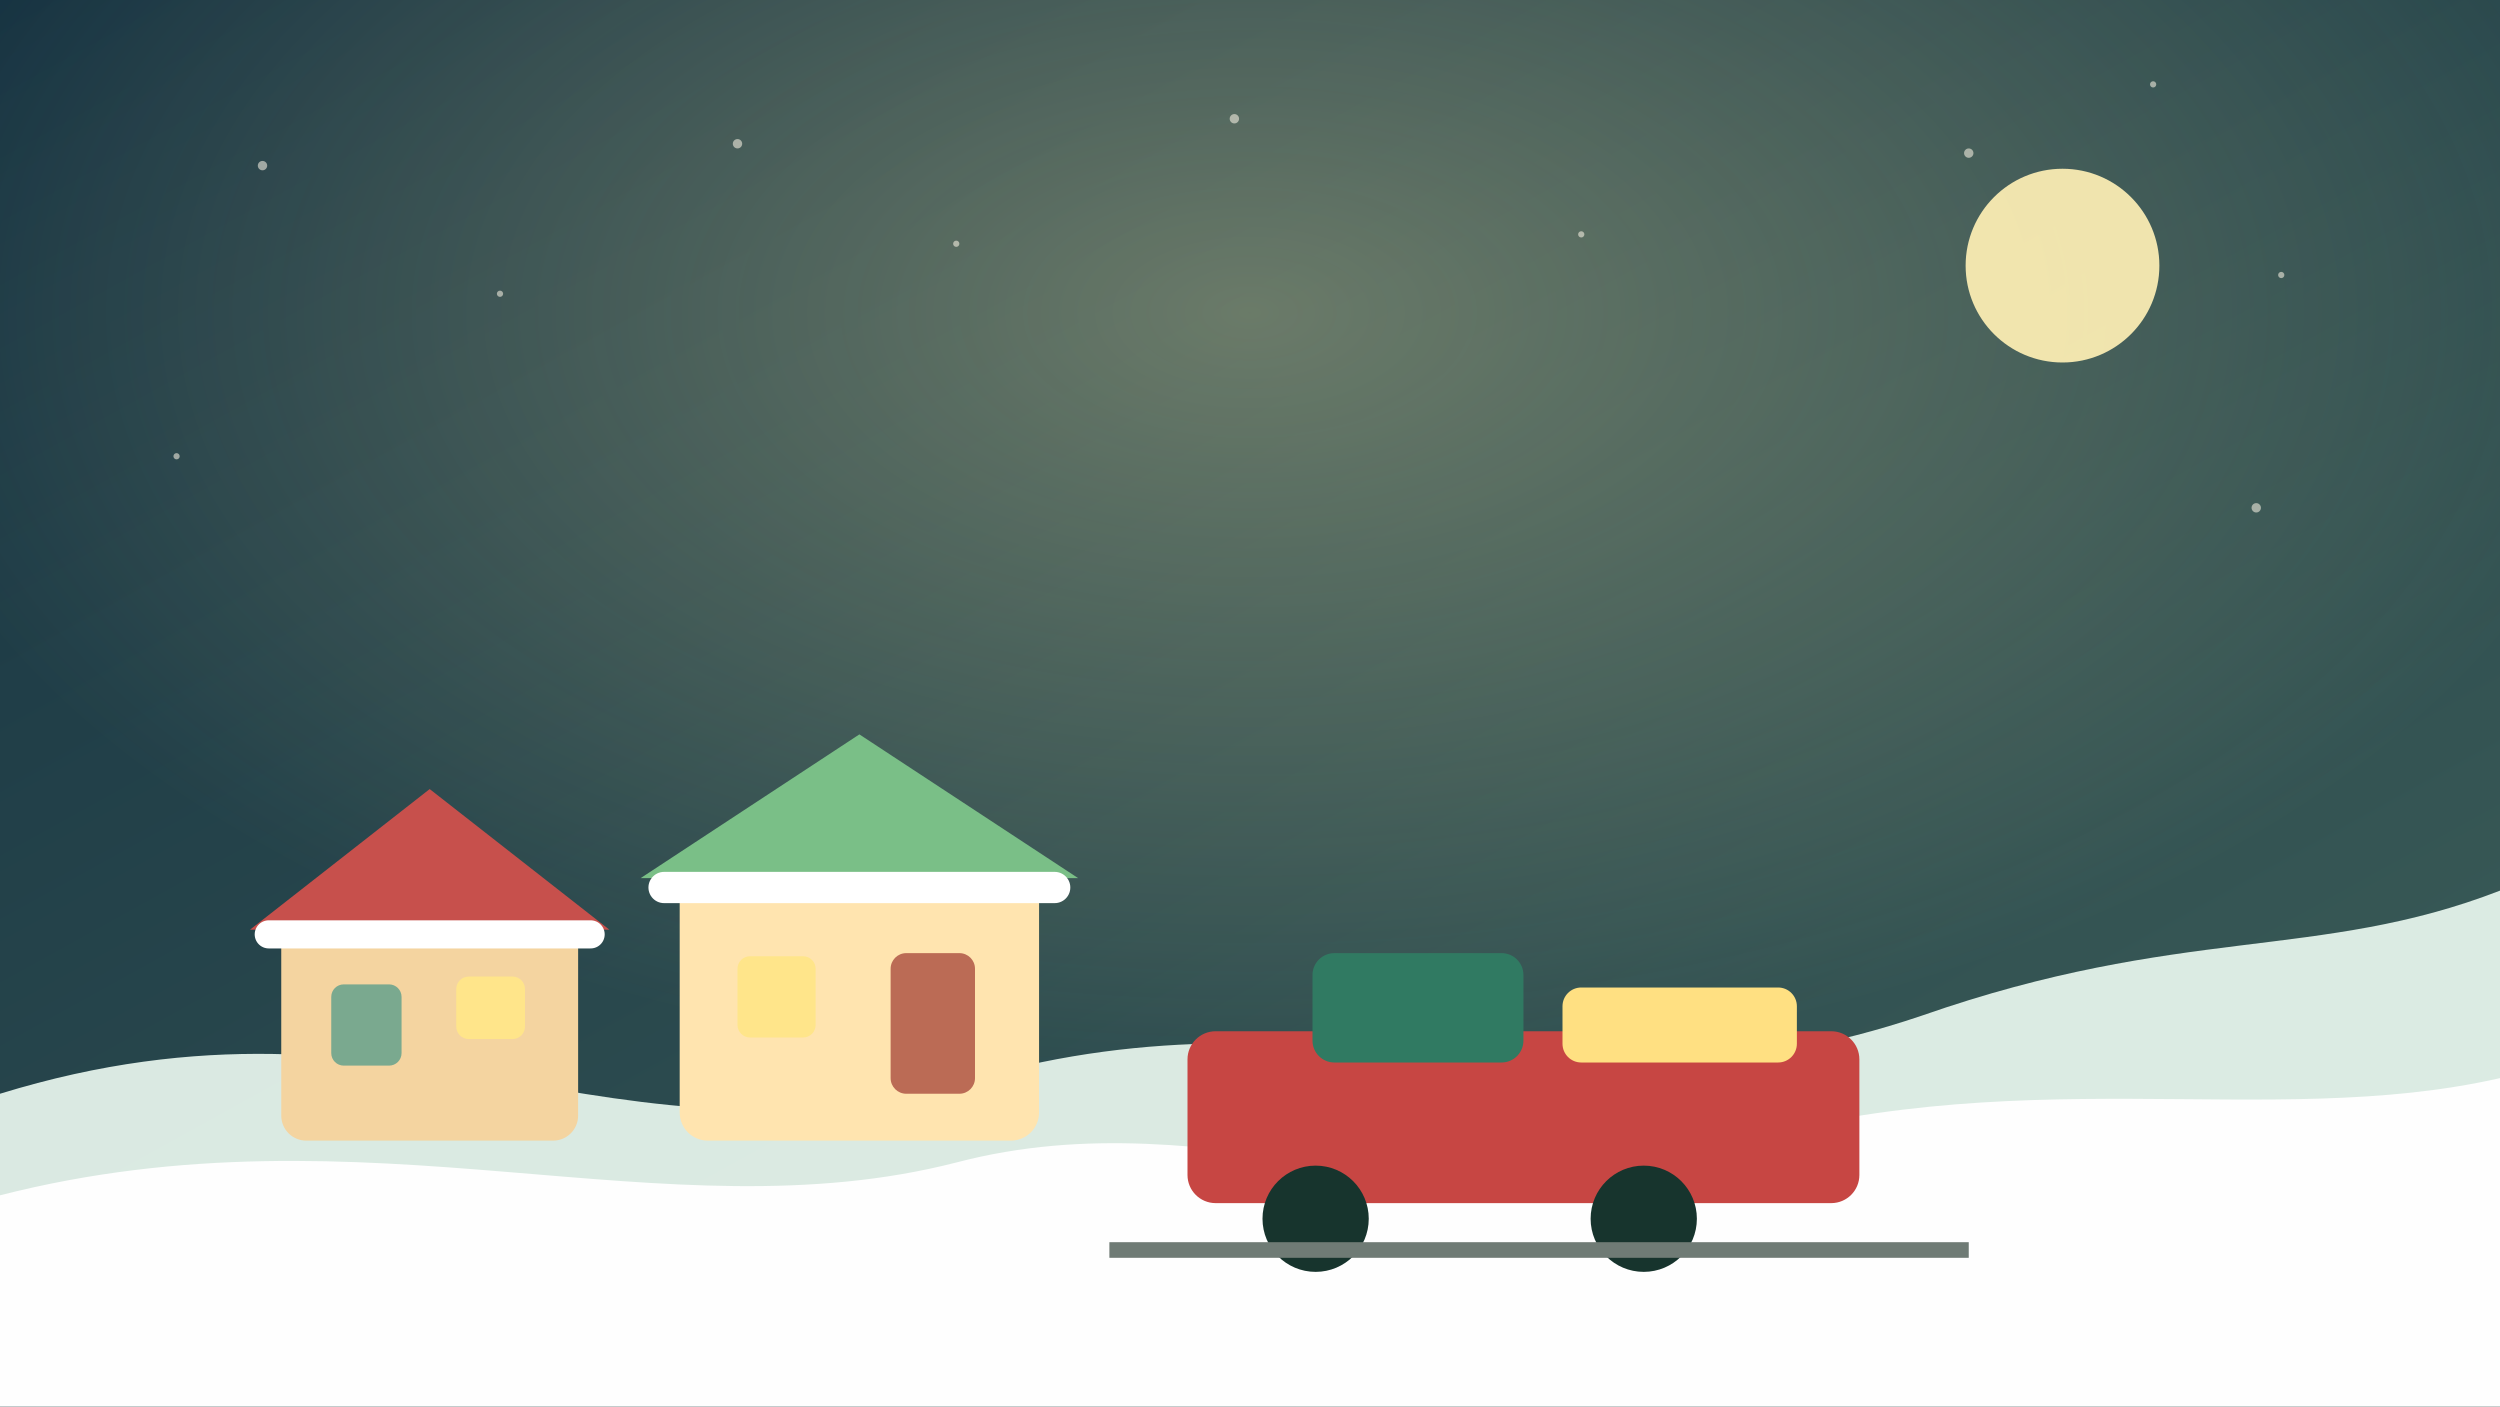
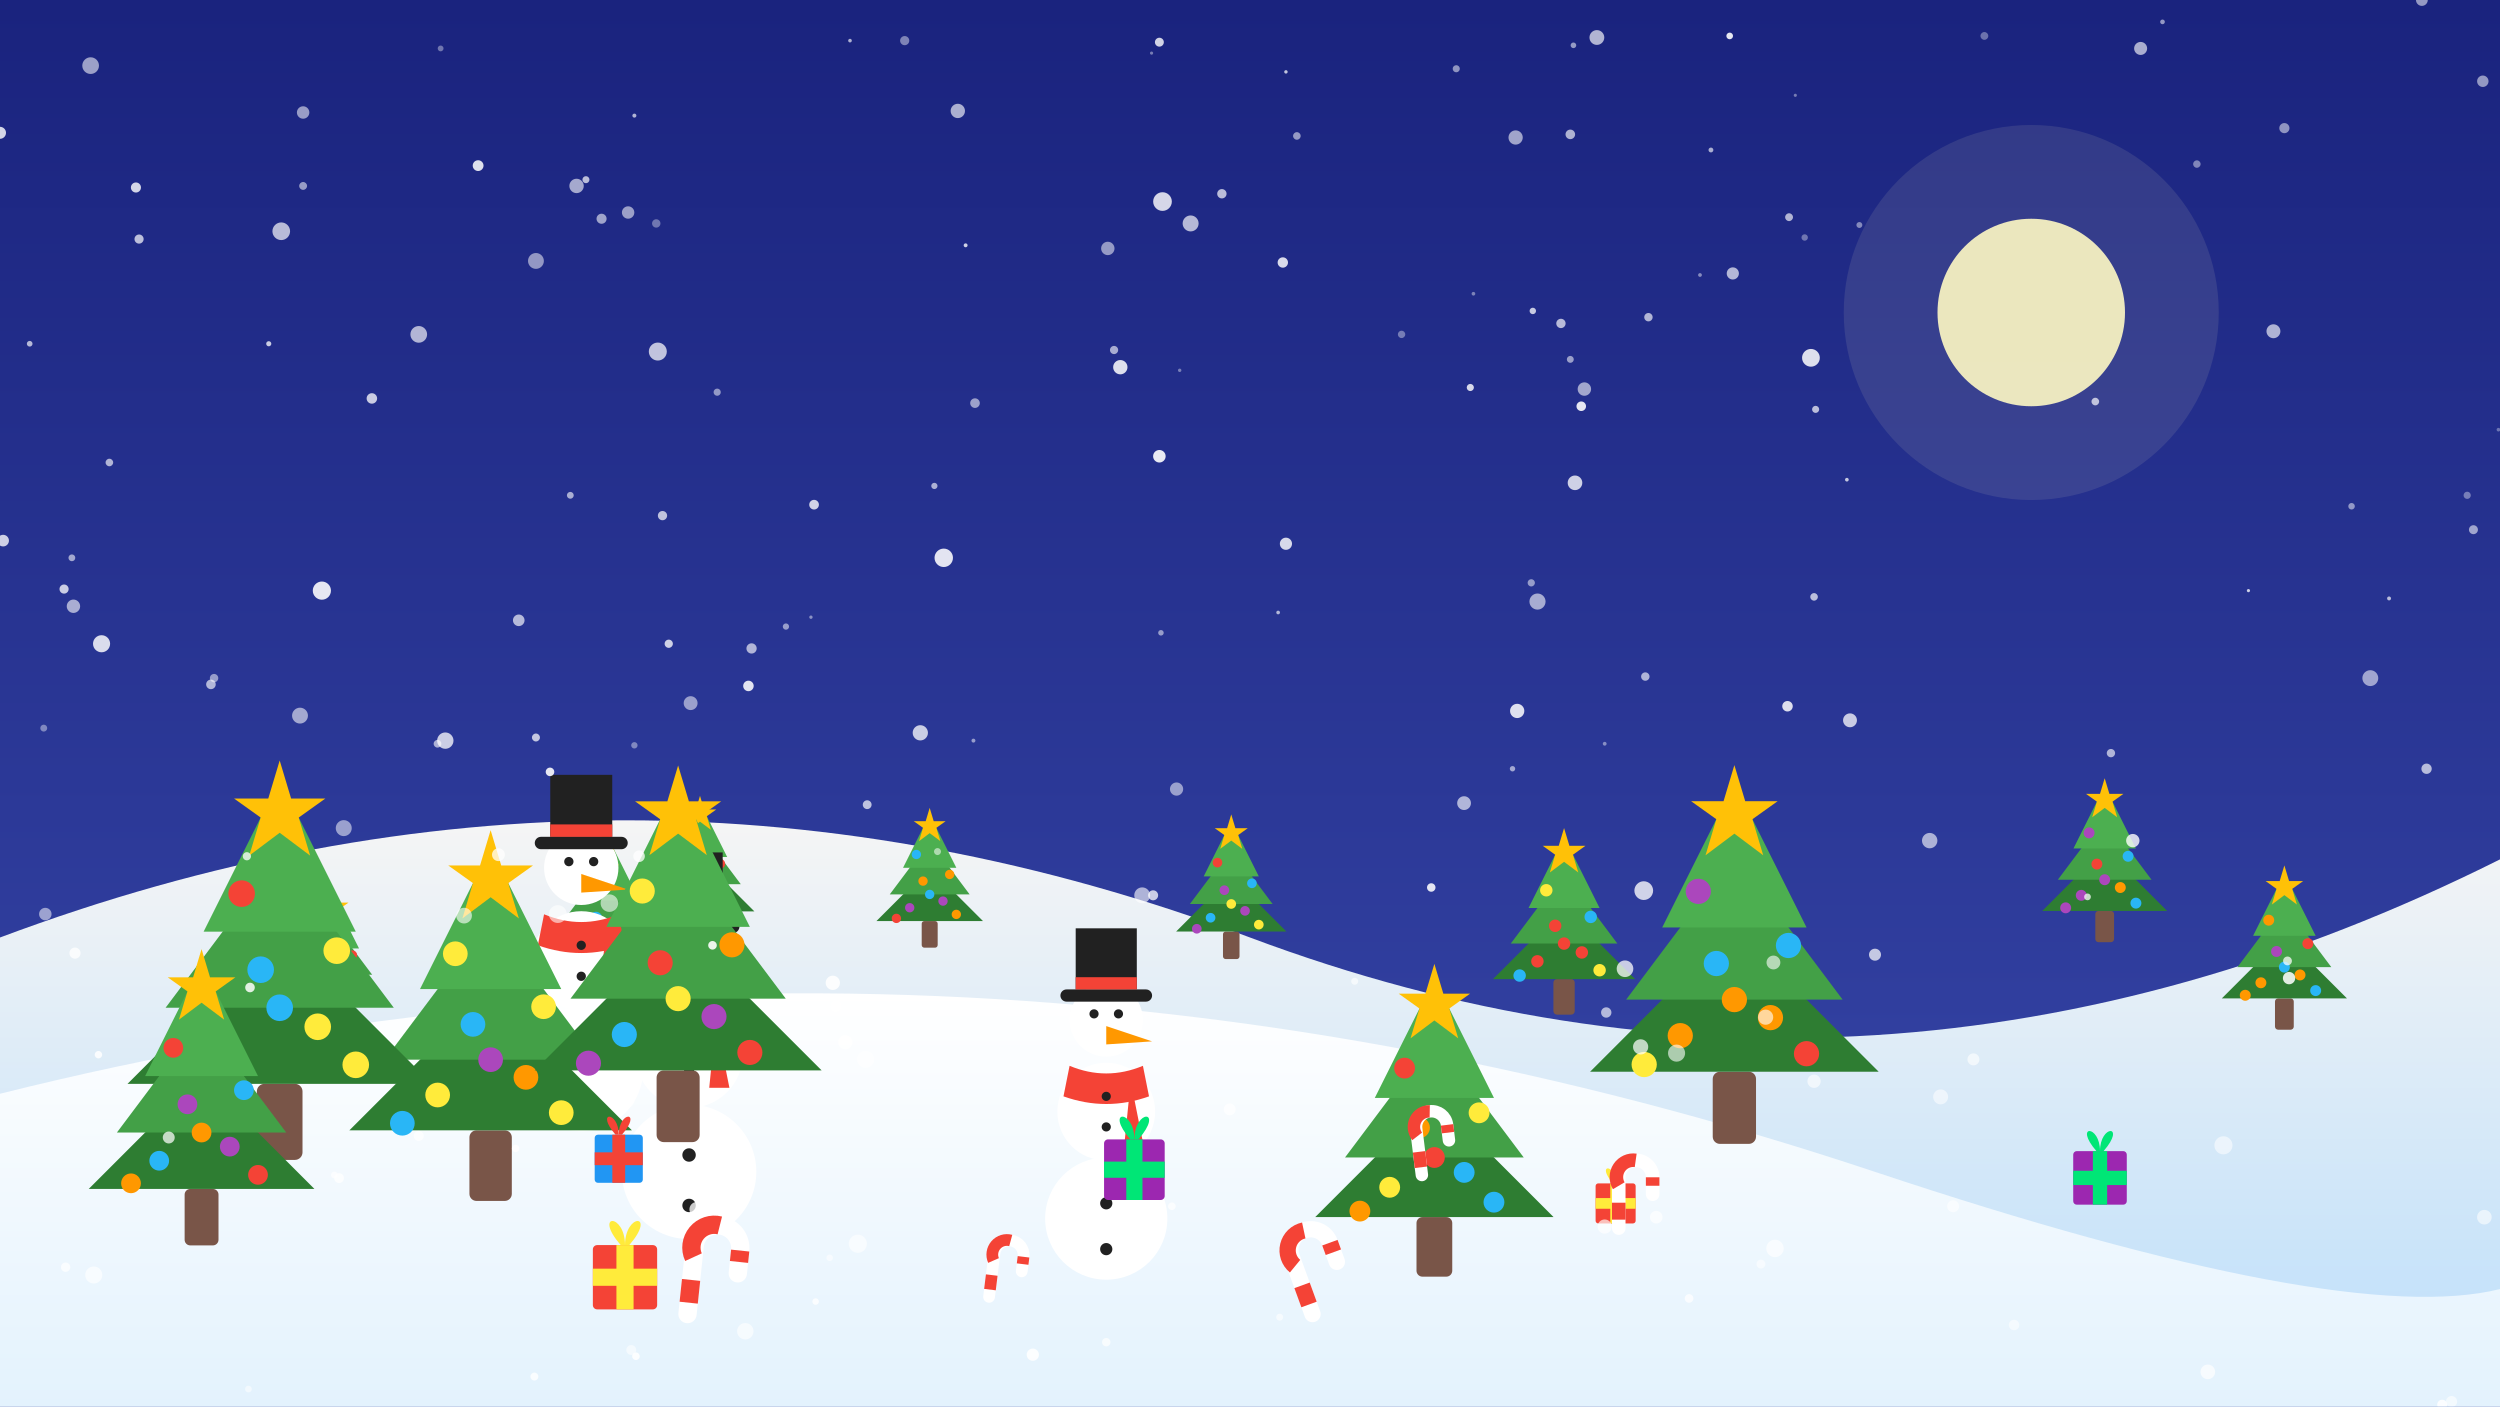
<svg xmlns="http://www.w3.org/2000/svg" viewBox="0 0 1600 900" preserveAspectRatio="xMidYMid slice">
  <defs>
-     <linearGradient id="sky" x1="0" y1="0" x2="1" y2="1">
-       <stop offset="0" stop-color="#163342" />
-       <stop offset="1" stop-color="#3e5f59" />
+     <linearGradient id="bg9" x1="0" y1="0" x2="0" y2="1">
+       <stop offset="0%" stop-color="#1A237E" />
+       <stop offset="100%" stop-color="#3949AB" />
    </linearGradient>
-     <radialGradient id="glow" cx="50%" cy="22%" r="55%">
-       <stop offset="0" stop-color="#fff1aa" stop-opacity=".32" />
-       <stop offset="1" stop-color="#fff1aa" stop-opacity="0" />
-     </radialGradient>
-     <filter id="soft">
-       <feGaussianBlur stdDeviation="10" />
-     </filter>
+     <linearGradient id="hill19" x1="0" y1="0" x2="0" y2="1">
+       <stop offset="0%" stop-color="#FFFFFF" />
+       <stop offset="100%" stop-color="#E3F2FD" />
+     </linearGradient>
+     <linearGradient id="hill29" x1="0" y1="0" x2="0" y2="1">
+       <stop offset="0%" stop-color="#F5F5F5" />
+       <stop offset="100%" stop-color="#BBDEFB" />
+     </linearGradient>
  </defs>
-   <rect width="1600" height="900" fill="url(#sky)" />
-   <rect width="1600" height="900" fill="url(#glow)" />
-   <g opacity=".55" fill="#fff8e9">
-     <circle cx="168" cy="106" r="3" />
-     <circle cx="320" cy="188" r="2" />
-     <circle cx="472" cy="92" r="3" />
-     <circle cx="612" cy="156" r="2" />
-     <circle cx="790" cy="76" r="3" />
-     <circle cx="1012" cy="150" r="2" />
-     <circle cx="1260" cy="98" r="3" />
-     <circle cx="1460" cy="176" r="2" />
-     <circle cx="1378" cy="54" r="2" />
-     <circle cx="113" cy="292" r="2" />
-     <circle cx="1444" cy="325" r="3" />
-   </g>
-   <circle cx="1320" cy="170" r="62" fill="#fff0b5" opacity=".92" />
-   <path d="M0 700 C260 620 390 760 625 690 C850 626 1000 728 1230 650 C1396 592 1484 615 1600 570 L1600 900 L0 900 Z" fill="#e9f7ef" opacity=".92" />
-   <path d="M0 765 C235 705 425 792 612 744 C780 700 920 792 1095 736 C1290 676 1450 724 1600 690 L1600 900 L0 900 Z" fill="#ffffff" opacity=".96" />
-   <g transform="translate(760 590)">
-     <rect x="0" y="70" width="430" height="110" rx="18" fill="#c74643" />
-     <rect x="80" y="20" width="135" height="70" rx="14" fill="#307a62" />
-     <rect x="240" y="42" width="150" height="48" rx="12" fill="#ffe082" />
-     <circle cx="82" cy="190" r="34" fill="#17342d" />
-     <circle cx="292" cy="190" r="34" fill="#17342d" />
-     <path d="M-50 210 H500" stroke="#6f7b75" stroke-width="10" />
-   </g>
-   <g transform="translate(180 470)">
-     <rect x="0" y="110" width="190" height="150" rx="16" fill="#f4d4a0" />
-     <path d="M-20 125 L95 35 L210 125 Z" fill="#c7504c" />
-     <rect x="32" y="160" width="45" height="52" rx="8" fill="#7aa98f" />
-     <rect x="112" y="155" width="44" height="40" rx="8" fill="#ffe58a" />
-     <path d="M-8 128 H198" stroke="#fff" stroke-width="18" stroke-linecap="round" />
-     <rect x="255" y="80" width="230" height="180" rx="18" fill="#ffe4af" />
-     <path d="M230 92 L370 0 L510 92 Z" fill="#7abf87" />
-     <rect x="292" y="142" width="50" height="52" rx="8" fill="#ffe58a" />
-     <rect x="390" y="140" width="54" height="90" rx="10" fill="#bb6b55" />
-     <path d="M245 98 H495" stroke="#fff" stroke-width="20" stroke-linecap="round" />
-   </g>
+   <rect width="1600" height="900" fill="url(#bg9)" />
+   <circle cx="1300" cy="200" r="60" fill="#FFF9C4" opacity="0.9" />
+   <circle cx="1300" cy="200" r="120" fill="#FFF9C4" opacity="0.1" />
+   <circle cx="280" cy="476" r="2.462" fill="#FFFFFF" opacity="0.612" />
+   <circle cx="41" cy="377" r="2.926" fill="#FFFFFF" opacity="0.753" />
+   <circle cx="406" cy="477" r="2.047" fill="#FFFFFF" opacity="0.403" />
+   <circle cx="1088" cy="176" r="1.215" fill="#FFFFFF" opacity="0.455" />
+   <circle cx="818" cy="392" r="1.186" fill="#FFFFFF" opacity="0.647" />
+   <circle cx="28" cy="466" r="2.217" fill="#FFFFFF" opacity="0.403" />
+   <circle cx="1095" cy="96" r="1.553" fill="#FFFFFF" opacity="0.628" />
+   <circle cx="897" cy="214" r="2.359" fill="#FFFFFF" opacity="0.382" />
+   <circle cx="1270" cy="23" r="2.494" fill="#FFFFFF" opacity="0.359" />
+   <circle cx="519" cy="395" r="1.077" fill="#FFFFFF" opacity="0.463" />
+   <circle cx="1007" cy="29" r="1.798" fill="#FFFFFF" opacity="0.537" />
+   <circle cx="737" cy="34" r="1.017" fill="#FFFFFF" opacity="0.403" />
+   <circle cx="1155" cy="152" r="2.058" fill="#FFFFFF" opacity="0.361" />
+   <circle cx="459" cy="251" r="2.306" fill="#FFFFFF" opacity="0.51" />
+   <circle cx="424" cy="330" r="2.962" fill="#FFFFFF" opacity="0.704" />
+   <circle cx="1439" cy="378" r="1.029" fill="#FFFFFF" opacity="0.767" />
+   <circle cx="544" cy="26" r="1.171" fill="#FFFFFF" opacity="0.638" />
+   <circle cx="1005" cy="230" r="2.216" fill="#FFFFFF" opacity="0.545" />
+   <circle cx="282" cy="31" r="1.86" fill="#FFFFFF" opacity="0.374" />
+   <circle cx="1406" cy="105" r="2.383" fill="#FFFFFF" opacity="0.437" />
+   <circle cx="823" cy="46" r="1.104" fill="#FFFFFF" opacity="0.729" />
+   <circle cx="1027" cy="476" r="1.226" fill="#FFFFFF" opacity="0.436" />
+   <circle cx="89" cy="153" r="2.924" fill="#FFFFFF" opacity="0.7" />
+   <circle cx="943" cy="188" r="1.186" fill="#FFFFFF" opacity="0.411" />
+   <circle cx="1149" cy="61" r="1.009" fill="#FFFFFF" opacity="0.401" />
+   <circle cx="743" cy="405" r="1.776" fill="#FFFFFF" opacity="0.516" />
+   <circle cx="1145" cy="139" r="2.513" fill="#FFFFFF" opacity="0.649" />
+   <circle cx="1190" cy="144" r="1.902" fill="#FFFFFF" opacity="0.451" />
+   <circle cx="755" cy="237" r="1.1" fill="#FFFFFF" opacity="0.387" />
+   <circle cx="579" cy="26" r="2.934" fill="#FFFFFF" opacity="0.436" />
+   <circle cx="1053" cy="433" r="2.694" fill="#FFFFFF" opacity="0.631" />
+   <circle cx="1579" cy="317" r="2.317" fill="#FFFFFF" opacity="0.377" />
+   <circle cx="137" cy="434" r="2.688" fill="#FFFFFF" opacity="0.511" />
+   <circle cx="618" cy="157" r="1.254" fill="#FFFFFF" opacity="0.788" />
+   <circle cx="742" cy="27" r="2.853" fill="#FFFFFF" opacity="0.8" />
+   <circle cx="1529" cy="383" r="1.262" fill="#FFFFFF" opacity="0.676" />
+   <circle cx="194" cy="119" r="2.519" fill="#FFFFFF" opacity="0.536" />
+   <circle cx="1384" cy="14" r="1.498" fill="#FFFFFF" opacity="0.529" />
+   <circle cx="406" cy="74" r="1.292" fill="#FFFFFF" opacity="0.654" />
+   <circle cx="623" cy="474" r="1.271" fill="#FFFFFF" opacity="0.511" />
+   <circle cx="1182" cy="307" r="1.184" fill="#FFFFFF" opacity="0.732" />
+   <circle cx="1599" cy="275" r="1.171" fill="#FFFFFF" opacity="0.338" />
+   <circle cx="980" cy="373" r="2.328" fill="#FFFFFF" opacity="0.512" />
+   <circle cx="932" cy="44" r="2.276" fill="#FFFFFF" opacity="0.514" />
+   <circle cx="19" cy="220" r="1.818" fill="#FFFFFF" opacity="0.668" />
+   <circle cx="172" cy="220" r="1.642" fill="#FFFFFF" opacity="0.759" />
+   <circle cx="968" cy="492" r="1.733" fill="#FFFFFF" opacity="0.564" />
+   <circle cx="420" cy="143" r="2.686" fill="#FFFFFF" opacity="0.363" />
+   <circle cx="1351" cy="482" r="2.663" fill="#FFFFFF" opacity="0.63" />
+   <circle cx="1341" cy="257" r="2.443" fill="#FFFFFF" opacity="0.689" />
+   <path d="M 0 600 Q 400 450 800 600 T 1600 550 L 1600 900 L 0 900 Z" fill="url(#hill29)" />
+   <g transform="translate(213,649) scale(0.83945)">
+     <rect x="-6" y="-10" width="12" height="20" fill="#795548" rx="2" />
+     <path d="M -40 -10 L 40 -10 L 0 -50 Z" fill="#2E7D32" />
+     <path d="M -30 -30 L 30 -30 L 0 -70 Z" fill="#43A047" />
+     <path d="M -20 -50 L 20 -50 L 0 -90 Z" fill="#4CAF50" />
+     <circle cx="-15" cy="-20" r="3.5" fill="#F44336" />
+     <circle cx="10" cy="-25" r="3.5" fill="#FFEB3B" />
+     <circle cx="-5" cy="-40" r="3.5" fill="#AB47BC" />
+     <circle cx="15" cy="-45" r="3.5" fill="#F44336" />
+     <circle cx="-10" cy="-60" r="3.5" fill="#29B6F6" />
+     <circle cx="0" cy="-30" r="3.5" fill="#FF9800" />
+     <circle cx="20" cy="-15" r="3.5" fill="#FF9800" />
+     <circle cx="-25" cy="-12" r="3.5" fill="#FFEB3B" />
+     <polygon points="0,-95 3,-85 12,-85 5,-80 8,-70 0,-76 -8,-70 -5,-80 -12,-85 -3,-85" fill="#FFC107" />
+   </g>
+   <g transform="translate(595,598) scale(0.8523947)">
+     <rect x="-6" y="-10" width="12" height="20" fill="#795548" rx="2" />
+     <path d="M -40 -10 L 40 -10 L 0 -50 Z" fill="#2E7D32" />
+     <path d="M -30 -30 L 30 -30 L 0 -70 Z" fill="#43A047" />
+     <path d="M -20 -50 L 20 -50 L 0 -90 Z" fill="#4CAF50" />
+     <circle cx="-15" cy="-20" r="3.5" fill="#AB47BC" />
+     <circle cx="10" cy="-25" r="3.5" fill="#AB47BC" />
+     <circle cx="-5" cy="-40" r="3.5" fill="#FF9800" />
+     <circle cx="15" cy="-45" r="3.5" fill="#FF9800" />
+     <circle cx="-10" cy="-60" r="3.5" fill="#29B6F6" />
+     <circle cx="0" cy="-30" r="3.5" fill="#29B6F6" />
+     <circle cx="20" cy="-15" r="3.5" fill="#FF9800" />
+     <circle cx="-25" cy="-12" r="3.5" fill="#F44336" />
+     <polygon points="0,-95 3,-85 12,-85 5,-80 8,-70 0,-76 -8,-70 -5,-80 -12,-85 -3,-85" fill="#FFC107" />
+   </g>
+   <g transform="translate(1462,649) scale(1.001389)">
+     <rect x="-6" y="-10" width="12" height="20" fill="#795548" rx="2" />
+     <path d="M -40 -10 L 40 -10 L 0 -50 Z" fill="#2E7D32" />
+     <path d="M -30 -30 L 30 -30 L 0 -70 Z" fill="#43A047" />
+     <path d="M -20 -50 L 20 -50 L 0 -90 Z" fill="#4CAF50" />
+     <circle cx="-15" cy="-20" r="3.5" fill="#FF9800" />
+     <circle cx="10" cy="-25" r="3.5" fill="#FF9800" />
+     <circle cx="-5" cy="-40" r="3.5" fill="#AB47BC" />
+     <circle cx="15" cy="-45" r="3.5" fill="#F44336" />
+     <circle cx="-10" cy="-60" r="3.5" fill="#FF9800" />
+     <circle cx="0" cy="-30" r="3.5" fill="#29B6F6" />
+     <circle cx="20" cy="-15" r="3.5" fill="#29B6F6" />
+     <circle cx="-25" cy="-12" r="3.5" fill="#FF9800" />
+     <polygon points="0,-95 3,-85 12,-85 5,-80 8,-70 0,-76 -8,-70 -5,-80 -12,-85 -3,-85" fill="#FFC107" />
+   </g>
+   <g transform="translate(788,605) scale(0.8819505)">
+     <rect x="-6" y="-10" width="12" height="20" fill="#795548" rx="2" />
+     <path d="M -40 -10 L 40 -10 L 0 -50 Z" fill="#2E7D32" />
+     <path d="M -30 -30 L 30 -30 L 0 -70 Z" fill="#43A047" />
+     <path d="M -20 -50 L 20 -50 L 0 -90 Z" fill="#4CAF50" />
+     <circle cx="-15" cy="-20" r="3.5" fill="#29B6F6" />
+     <circle cx="10" cy="-25" r="3.5" fill="#AB47BC" />
+     <circle cx="-5" cy="-40" r="3.5" fill="#AB47BC" />
+     <circle cx="15" cy="-45" r="3.5" fill="#29B6F6" />
+     <circle cx="-10" cy="-60" r="3.5" fill="#F44336" />
+     <circle cx="0" cy="-30" r="3.5" fill="#FFEB3B" />
+     <circle cx="20" cy="-15" r="3.5" fill="#FFEB3B" />
+     <circle cx="-25" cy="-12" r="3.5" fill="#AB47BC" />
+     <polygon points="0,-95 3,-85 12,-85 5,-80 8,-70 0,-76 -8,-70 -5,-80 -12,-85 -3,-85" fill="#FFC107" />
+   </g>
+   <g transform="translate(1347,593) scale(0.999239)">
+     <rect x="-6" y="-10" width="12" height="20" fill="#795548" rx="2" />
+     <path d="M -40 -10 L 40 -10 L 0 -50 Z" fill="#2E7D32" />
+     <path d="M -30 -30 L 30 -30 L 0 -70 Z" fill="#43A047" />
+     <path d="M -20 -50 L 20 -50 L 0 -90 Z" fill="#4CAF50" />
+     <circle cx="-15" cy="-20" r="3.5" fill="#AB47BC" />
+     <circle cx="10" cy="-25" r="3.5" fill="#FF9800" />
+     <circle cx="-5" cy="-40" r="3.5" fill="#F44336" />
+     <circle cx="15" cy="-45" r="3.5" fill="#29B6F6" />
+     <circle cx="-10" cy="-60" r="3.5" fill="#AB47BC" />
+     <circle cx="0" cy="-30" r="3.5" fill="#AB47BC" />
+     <circle cx="20" cy="-15" r="3.5" fill="#29B6F6" />
+     <circle cx="-25" cy="-12" r="3.5" fill="#AB47BC" />
+     <polygon points="0,-95 3,-85 12,-85 5,-80 8,-70 0,-76 -8,-70 -5,-80 -12,-85 -3,-85" fill="#FFC107" />
+   </g>
+   <g transform="translate(448,592) scale(0.8701423)">
+     <rect x="-6" y="-10" width="12" height="20" fill="#795548" rx="2" />
+     <path d="M -40 -10 L 40 -10 L 0 -50 Z" fill="#2E7D32" />
+     <path d="M -30 -30 L 30 -30 L 0 -70 Z" fill="#43A047" />
+     <path d="M -20 -50 L 20 -50 L 0 -90 Z" fill="#4CAF50" />
+     <circle cx="-15" cy="-20" r="3.5" fill="#FFEB3B" />
+     <circle cx="10" cy="-25" r="3.5" fill="#29B6F6" />
+     <circle cx="-5" cy="-40" r="3.5" fill="#AB47BC" />
+     <circle cx="15" cy="-45" r="3.5" fill="#F44336" />
+     <circle cx="-10" cy="-60" r="3.5" fill="#29B6F6" />
+     <circle cx="0" cy="-30" r="3.5" fill="#29B6F6" />
+     <circle cx="20" cy="-15" r="3.5" fill="#AB47BC" />
+     <circle cx="-25" cy="-12" r="3.5" fill="#FF9800" />
+     <polygon points="0,-95 3,-85 12,-85 5,-80 8,-70 0,-76 -8,-70 -5,-80 -12,-85 -3,-85" fill="#FFC107" />
+   </g>
+   <g transform="translate(1001,638) scale(1.137268)">
+     <rect x="-6" y="-10" width="12" height="20" fill="#795548" rx="2" />
+     <path d="M -40 -10 L 40 -10 L 0 -50 Z" fill="#2E7D32" />
+     <path d="M -30 -30 L 30 -30 L 0 -70 Z" fill="#43A047" />
+     <path d="M -20 -50 L 20 -50 L 0 -90 Z" fill="#4CAF50" />
+     <circle cx="-15" cy="-20" r="3.5" fill="#F44336" />
+     <circle cx="10" cy="-25" r="3.5" fill="#F44336" />
+     <circle cx="-5" cy="-40" r="3.5" fill="#F44336" />
+     <circle cx="15" cy="-45" r="3.5" fill="#29B6F6" />
+     <circle cx="-10" cy="-60" r="3.5" fill="#FFEB3B" />
+     <circle cx="0" cy="-30" r="3.5" fill="#F44336" />
+     <circle cx="20" cy="-15" r="3.5" fill="#FFEB3B" />
+     <circle cx="-25" cy="-12" r="3.5" fill="#29B6F6" />
+     <polygon points="0,-95 3,-85 12,-85 5,-80 8,-70 0,-76 -8,-70 -5,-80 -12,-85 -3,-85" fill="#FFC107" />
+   </g>
+   <g transform="translate(387,632) scale(1.11432)">
+     <rect x="-6" y="-10" width="12" height="20" fill="#795548" rx="2" />
+     <path d="M -40 -10 L 40 -10 L 0 -50 Z" fill="#2E7D32" />
+     <path d="M -30 -30 L 30 -30 L 0 -70 Z" fill="#43A047" />
+     <path d="M -20 -50 L 20 -50 L 0 -90 Z" fill="#4CAF50" />
+     <circle cx="-15" cy="-20" r="3.5" fill="#F44336" />
+     <circle cx="10" cy="-25" r="3.5" fill="#29B6F6" />
+     <circle cx="-5" cy="-40" r="3.5" fill="#29B6F6" />
+     <circle cx="15" cy="-45" r="3.5" fill="#AB47BC" />
+     <circle cx="-10" cy="-60" r="3.5" fill="#F44336" />
+     <circle cx="0" cy="-30" r="3.5" fill="#FFEB3B" />
+     <circle cx="20" cy="-15" r="3.5" fill="#29B6F6" />
+     <circle cx="-25" cy="-12" r="3.5" fill="#29B6F6" />
+     <polygon points="0,-95 3,-85 12,-85 5,-80 8,-70 0,-76 -8,-70 -5,-80 -12,-85 -3,-85" fill="#FFC107" />
+   </g>
+   <path d="M 0 700 Q 600 550 1200 750 T 1600 650 L 1600 900 L 0 900 Z" fill="url(#hill19)" />
+   <g transform="translate(441,793) scale(2.151724)">
+     <circle cx="0" cy="-20" r="20" fill="#FFFFFF" />
+     <circle cx="0" cy="-55" r="16" fill="#FFFFFF" />
+     <circle cx="0" cy="-85" r="12" fill="#FFFFFF" />
+     <rect x="-15" y="-95" width="30" height="4" fill="#212121" rx="2" />
+     <rect x="-10" y="-115" width="20" height="20" fill="#212121" />
+     <rect x="-10" y="-99" width="20" height="4" fill="#F44336" />
+     <circle cx="-4" cy="-87" r="1.5" fill="#212121" />
+     <circle cx="4" cy="-87" r="1.5" fill="#212121" />
+     <path d="M 0 -83 L 15 -78 L 0 -77 Z" fill="#FF9800" />
+     <path d="M -12 -70 Q 0 -65 12 -70 L 14 -60 Q 0 -55 -14 -60 Z" fill="#F44336" />
+     <path d="M 8 -65 L 12 -45 L 6 -45 Z" fill="#F44336" />
+     <circle cx="0" cy="-60" r="1.5" fill="#212121" />
+     <circle cx="0" cy="-50" r="1.5" fill="#212121" />
+     <circle cx="0" cy="-25" r="2" fill="#212121" />
+     <circle cx="0" cy="-10" r="2" fill="#212121" />
+   </g>
+   <g transform="translate(372,724) scale(1.983555)">
+     <circle cx="0" cy="-20" r="20" fill="#FFFFFF" />
+     <circle cx="0" cy="-55" r="16" fill="#FFFFFF" />
+     <circle cx="0" cy="-85" r="12" fill="#FFFFFF" />
+     <rect x="-15" y="-95" width="30" height="4" fill="#212121" rx="2" />
+     <rect x="-10" y="-115" width="20" height="20" fill="#212121" />
+     <rect x="-10" y="-99" width="20" height="4" fill="#F44336" />
+     <circle cx="-4" cy="-87" r="1.5" fill="#212121" />
+     <circle cx="4" cy="-87" r="1.5" fill="#212121" />
+     <path d="M 0 -83 L 15 -78 L 0 -77 Z" fill="#FF9800" />
+     <path d="M -12 -70 Q 0 -65 12 -70 L 14 -60 Q 0 -55 -14 -60 Z" fill="#F44336" />
+     <path d="M 8 -65 L 12 -45 L 6 -45 Z" fill="#F44336" />
+     <circle cx="0" cy="-60" r="1.5" fill="#212121" />
+     <circle cx="0" cy="-50" r="1.5" fill="#212121" />
+     <circle cx="0" cy="-25" r="2" fill="#212121" />
+     <circle cx="0" cy="-10" r="2" fill="#212121" />
+   </g>
+   <g transform="translate(708,819) scale(1.955442)">
+     <circle cx="0" cy="-20" r="20" fill="#FFFFFF" />
+     <circle cx="0" cy="-55" r="16" fill="#FFFFFF" />
+     <circle cx="0" cy="-85" r="12" fill="#FFFFFF" />
+     <rect x="-15" y="-95" width="30" height="4" fill="#212121" rx="2" />
+     <rect x="-10" y="-115" width="20" height="20" fill="#212121" />
+     <rect x="-10" y="-99" width="20" height="4" fill="#F44336" />
+     <circle cx="-4" cy="-87" r="1.5" fill="#212121" />
+     <circle cx="4" cy="-87" r="1.5" fill="#212121" />
+     <path d="M 0 -83 L 15 -78 L 0 -77 Z" fill="#FF9800" />
+     <path d="M -12 -70 Q 0 -65 12 -70 L 14 -60 Q 0 -55 -14 -60 Z" fill="#F44336" />
+     <path d="M 8 -65 L 12 -45 L 6 -45 Z" fill="#F44336" />
+     <circle cx="0" cy="-60" r="1.5" fill="#212121" />
+     <circle cx="0" cy="-50" r="1.5" fill="#212121" />
+     <circle cx="0" cy="-25" r="2" fill="#212121" />
+     <circle cx="0" cy="-10" r="2" fill="#212121" />
+   </g>
+   <g transform="translate(1110,709) scale(2.308748)">
+     <rect x="-6" y="-10" width="12" height="20" fill="#795548" rx="2" />
+     <path d="M -40 -10 L 40 -10 L 0 -50 Z" fill="#2E7D32" />
+     <path d="M -30 -30 L 30 -30 L 0 -70 Z" fill="#43A047" />
+     <path d="M -20 -50 L 20 -50 L 0 -90 Z" fill="#4CAF50" />
+     <circle cx="-15" cy="-20" r="3.5" fill="#FF9800" />
+     <circle cx="10" cy="-25" r="3.5" fill="#FF9800" />
+     <circle cx="-5" cy="-40" r="3.5" fill="#29B6F6" />
+     <circle cx="15" cy="-45" r="3.5" fill="#29B6F6" />
+     <circle cx="-10" cy="-60" r="3.5" fill="#AB47BC" />
+     <circle cx="0" cy="-30" r="3.5" fill="#FF9800" />
+     <circle cx="20" cy="-15" r="3.5" fill="#F44336" />
+     <circle cx="-25" cy="-12" r="3.5" fill="#FFEB3B" />
+     <polygon points="0,-95 3,-85 12,-85 5,-80 8,-70 0,-76 -8,-70 -5,-80 -12,-85 -3,-85" fill="#FFC107" />
+   </g>
+   <g transform="translate(314,746) scale(2.260005)">
+     <rect x="-6" y="-10" width="12" height="20" fill="#795548" rx="2" />
+     <path d="M -40 -10 L 40 -10 L 0 -50 Z" fill="#2E7D32" />
+     <path d="M -30 -30 L 30 -30 L 0 -70 Z" fill="#43A047" />
+     <path d="M -20 -50 L 20 -50 L 0 -90 Z" fill="#4CAF50" />
+     <circle cx="-15" cy="-20" r="3.5" fill="#FFEB3B" />
+     <circle cx="10" cy="-25" r="3.5" fill="#FF9800" />
+     <circle cx="-5" cy="-40" r="3.5" fill="#29B6F6" />
+     <circle cx="15" cy="-45" r="3.5" fill="#FFEB3B" />
+     <circle cx="-10" cy="-60" r="3.5" fill="#FFEB3B" />
+     <circle cx="0" cy="-30" r="3.5" fill="#AB47BC" />
+     <circle cx="20" cy="-15" r="3.5" fill="#FFEB3B" />
+     <circle cx="-25" cy="-12" r="3.5" fill="#29B6F6" />
+     <polygon points="0,-95 3,-85 12,-85 5,-80 8,-70 0,-76 -8,-70 -5,-80 -12,-85 -3,-85" fill="#FFC107" />
+   </g>
+   <g transform="translate(179,718) scale(2.434625)">
+     <rect x="-6" y="-10" width="12" height="20" fill="#795548" rx="2" />
+     <path d="M -40 -10 L 40 -10 L 0 -50 Z" fill="#2E7D32" />
+     <path d="M -30 -30 L 30 -30 L 0 -70 Z" fill="#43A047" />
+     <path d="M -20 -50 L 20 -50 L 0 -90 Z" fill="#4CAF50" />
+     <circle cx="-15" cy="-20" r="3.5" fill="#FF9800" />
+     <circle cx="10" cy="-25" r="3.5" fill="#FFEB3B" />
+     <circle cx="-5" cy="-40" r="3.5" fill="#29B6F6" />
+     <circle cx="15" cy="-45" r="3.5" fill="#FFEB3B" />
+     <circle cx="-10" cy="-60" r="3.5" fill="#F44336" />
+     <circle cx="0" cy="-30" r="3.5" fill="#29B6F6" />
+     <circle cx="20" cy="-15" r="3.5" fill="#FFEB3B" />
+     <circle cx="-25" cy="-12" r="3.5" fill="#AB47BC" />
+     <polygon points="0,-95 3,-85 12,-85 5,-80 8,-70 0,-76 -8,-70 -5,-80 -12,-85 -3,-85" fill="#FFC107" />
+   </g>
+   <g transform="translate(129,779) scale(1.806141)">
+     <rect x="-6" y="-10" width="12" height="20" fill="#795548" rx="2" />
+     <path d="M -40 -10 L 40 -10 L 0 -50 Z" fill="#2E7D32" />
+     <path d="M -30 -30 L 30 -30 L 0 -70 Z" fill="#43A047" />
+     <path d="M -20 -50 L 20 -50 L 0 -90 Z" fill="#4CAF50" />
+     <circle cx="-15" cy="-20" r="3.5" fill="#29B6F6" />
+     <circle cx="10" cy="-25" r="3.5" fill="#AB47BC" />
+     <circle cx="-5" cy="-40" r="3.5" fill="#AB47BC" />
+     <circle cx="15" cy="-45" r="3.5" fill="#29B6F6" />
+     <circle cx="-10" cy="-60" r="3.5" fill="#F44336" />
+     <circle cx="0" cy="-30" r="3.5" fill="#FF9800" />
+     <circle cx="20" cy="-15" r="3.5" fill="#F44336" />
+     <circle cx="-25" cy="-12" r="3.5" fill="#FF9800" />
+     <polygon points="0,-95 3,-85 12,-85 5,-80 8,-70 0,-76 -8,-70 -5,-80 -12,-85 -3,-85" fill="#FFC107" />
+   </g>
+   <g transform="translate(918,798) scale(1.906741)">
+     <rect x="-6" y="-10" width="12" height="20" fill="#795548" rx="2" />
+     <path d="M -40 -10 L 40 -10 L 0 -50 Z" fill="#2E7D32" />
+     <path d="M -30 -30 L 30 -30 L 0 -70 Z" fill="#43A047" />
+     <path d="M -20 -50 L 20 -50 L 0 -90 Z" fill="#4CAF50" />
+     <circle cx="-15" cy="-20" r="3.5" fill="#FFEB3B" />
+     <circle cx="10" cy="-25" r="3.5" fill="#29B6F6" />
+     <circle cx="-5" cy="-40" r="3.5" fill="#FF9800" />
+     <circle cx="15" cy="-45" r="3.5" fill="#FFEB3B" />
+     <circle cx="-10" cy="-60" r="3.5" fill="#F44336" />
+     <circle cx="0" cy="-30" r="3.5" fill="#F44336" />
+     <circle cx="20" cy="-15" r="3.5" fill="#29B6F6" />
+     <circle cx="-25" cy="-12" r="3.5" fill="#FF9800" />
+     <polygon points="0,-95 3,-85 12,-85 5,-80 8,-70 0,-76 -8,-70 -5,-80 -12,-85 -3,-85" fill="#FFC107" />
+   </g>
+   <g transform="translate(434,708) scale(2.295675)">
+     <rect x="-6" y="-10" width="12" height="20" fill="#795548" rx="2" />
+     <path d="M -40 -10 L 40 -10 L 0 -50 Z" fill="#2E7D32" />
+     <path d="M -30 -30 L 30 -30 L 0 -70 Z" fill="#43A047" />
+     <path d="M -20 -50 L 20 -50 L 0 -90 Z" fill="#4CAF50" />
+     <circle cx="-15" cy="-20" r="3.5" fill="#29B6F6" />
+     <circle cx="10" cy="-25" r="3.5" fill="#AB47BC" />
+     <circle cx="-5" cy="-40" r="3.5" fill="#F44336" />
+     <circle cx="15" cy="-45" r="3.5" fill="#FF9800" />
+     <circle cx="-10" cy="-60" r="3.5" fill="#FFEB3B" />
+     <circle cx="0" cy="-30" r="3.5" fill="#FFEB3B" />
+     <circle cx="20" cy="-15" r="3.5" fill="#F44336" />
+     <circle cx="-25" cy="-12" r="3.5" fill="#AB47BC" />
+     <polygon points="0,-95 3,-85 12,-85 5,-80 8,-70 0,-76 -8,-70 -5,-80 -12,-85 -3,-85" fill="#FFC107" />
+   </g>
+   <g transform="translate(726,768) scale(1.293438)">
+     <rect x="-15" y="-30" width="30" height="30" fill="#9C27B0" rx="2" />
+     <rect x="-4" y="-30" width="8" height="30" fill="#00E676" />
+     <rect x="-15" y="-19" width="30" height="8" fill="#00E676" />
+     <path d="M -2 -30 C -15 -45 0 -45 0 -30 Z" fill="#00E676" />
+     <path d="M 2 -30 C 15 -45 0 -45 0 -30 Z" fill="#00E676" />
+   </g>
+   <g transform="translate(910,752) scale(0.9955408) rotate(-7)">
+     <path d="M 0 0 L 0 -30 A 10 10 0 0 1 20 -30 L 20 -20" fill="none" stroke="#FFFFFF" stroke-width="8" stroke-linecap="round" />
+     <path d="M 0 -5 L 0 -15" stroke="#F44336" stroke-width="8" />
+     <path d="M 0 -25 A 10 10 0 0 1 10 -40" stroke="#F44336" stroke-width="8" fill="none" />
+     <path d="M 20 -30 L 20 -25" stroke="#F44336" stroke-width="8" />
+   </g>
+   <g transform="translate(1034,783) scale(0.8544686)">
+     <rect x="-15" y="-30" width="30" height="30" fill="#F44336" rx="2" />
+     <rect x="-4" y="-30" width="8" height="30" fill="#FFEB3B" />
+     <rect x="-15" y="-19" width="30" height="8" fill="#FFEB3B" />
+     <path d="M -2 -30 C -15 -45 0 -45 0 -30 Z" fill="#FFEB3B" />
+     <path d="M 2 -30 C 15 -45 0 -45 0 -30 Z" fill="#FFEB3B" />
+   </g>
+   <g transform="translate(633,830) scale(0.9379053) rotate(7)">
+     <path d="M 0 0 L 0 -30 A 10 10 0 0 1 20 -30 L 20 -20" fill="none" stroke="#FFFFFF" stroke-width="8" stroke-linecap="round" />
+     <path d="M 0 -5 L 0 -15" stroke="#F44336" stroke-width="8" />
+     <path d="M 0 -25 A 10 10 0 0 1 10 -40" stroke="#F44336" stroke-width="8" fill="none" />
+     <path d="M 20 -30 L 20 -25" stroke="#F44336" stroke-width="8" />
+   </g>
+   <g transform="translate(1344,771) scale(1.143058)">
+     <rect x="-15" y="-30" width="30" height="30" fill="#9C27B0" rx="2" />
+     <rect x="-4" y="-30" width="8" height="30" fill="#00E676" />
+     <rect x="-15" y="-19" width="30" height="8" fill="#00E676" />
+     <path d="M -2 -30 C -15 -45 0 -45 0 -30 Z" fill="#00E676" />
+     <path d="M 2 -30 C 15 -45 0 -45 0 -30 Z" fill="#00E676" />
+   </g>
+   <g transform="translate(1036,786) scale(1.08454) rotate(0)">
+     <path d="M 0 0 L 0 -30 A 10 10 0 0 1 20 -30 L 20 -20" fill="none" stroke="#FFFFFF" stroke-width="8" stroke-linecap="round" />
+     <path d="M 0 -5 L 0 -15" stroke="#F44336" stroke-width="8" />
+     <path d="M 0 -25 A 10 10 0 0 1 10 -40" stroke="#F44336" stroke-width="8" fill="none" />
+     <path d="M 20 -30 L 20 -25" stroke="#F44336" stroke-width="8" />
+   </g>
+   <g transform="translate(396,757) scale(1.026549)">
+     <rect x="-15" y="-30" width="30" height="30" fill="#2196F3" rx="2" />
+     <rect x="-4" y="-30" width="8" height="30" fill="#F44336" />
+     <rect x="-15" y="-19" width="30" height="8" fill="#F44336" />
+     <path d="M -2 -30 C -15 -45 0 -45 0 -30 Z" fill="#F44336" />
+     <path d="M 2 -30 C 15 -45 0 -45 0 -30 Z" fill="#F44336" />
+   </g>
+   <g transform="translate(440,841) scale(1.46453) rotate(6)">
+     <path d="M 0 0 L 0 -30 A 10 10 0 0 1 20 -30 L 20 -20" fill="none" stroke="#FFFFFF" stroke-width="8" stroke-linecap="round" />
+     <path d="M 0 -5 L 0 -15" stroke="#F44336" stroke-width="8" />
+     <path d="M 0 -25 A 10 10 0 0 1 10 -40" stroke="#F44336" stroke-width="8" fill="none" />
+     <path d="M 20 -30 L 20 -25" stroke="#F44336" stroke-width="8" />
+   </g>
+   <g transform="translate(400,838) scale(1.371268)">
+     <rect x="-15" y="-30" width="30" height="30" fill="#F44336" rx="2" />
+     <rect x="-4" y="-30" width="8" height="30" fill="#FFEB3B" />
+     <rect x="-15" y="-19" width="30" height="8" fill="#FFEB3B" />
+     <path d="M -2 -30 C -15 -45 0 -45 0 -30 Z" fill="#FFEB3B" />
+     <path d="M 2 -30 C 15 -45 0 -45 0 -30 Z" fill="#FFEB3B" />
+   </g>
+   <g transform="translate(840,841) scale(1.304503) rotate(-20)">
+     <path d="M 0 0 L 0 -30 A 10 10 0 0 1 20 -30 L 20 -20" fill="none" stroke="#FFFFFF" stroke-width="8" stroke-linecap="round" />
+     <path d="M 0 -5 L 0 -15" stroke="#F44336" stroke-width="8" />
+     <path d="M 0 -25 A 10 10 0 0 1 10 -40" stroke="#F44336" stroke-width="8" fill="none" />
+     <path d="M 20 -30 L 20 -25" stroke="#F44336" stroke-width="8" />
+   </g>
+   <circle cx="541" cy="667" r="4.57" fill="#FFFFFF" opacity="0.857" />
+   <circle cx="1005" cy="86" r="3.066" fill="#FFFFFF" opacity="0.643" />
+   <circle cx="1413" cy="878" r="4.682" fill="#FFFFFF" opacity="0.681" />
+   <circle cx="731" cy="573" r="5.078" fill="#FFFFFF" opacity="0.61" />
+   <circle cx="428" cy="412" r="2.641" fill="#FFFFFF" opacity="0.772" />
+   <circle cx="1455" cy="212" r="4.458" fill="#FFFFFF" opacity="0.639" />
+   <circle cx="238" cy="255" r="3.359" fill="#FFFFFF" opacity="0.754" />
+   <circle cx="1159" cy="229" r="5.681" fill="#FFFFFF" opacity="0.845" />
+   <circle cx="819" cy="843" r="2.228" fill="#FFFFFF" opacity="0.613" />
+   <circle cx="70" cy="296" r="2.422" fill="#FFFFFF" opacity="0.644" />
+   <circle cx="1569" cy="897" r="3.565" fill="#FFFFFF" opacity="0.587" />
+   <circle cx="624" cy="258" r="3.077" fill="#FFFFFF" opacity="0.548" />
+   <circle cx="63" cy="675" r="2.376" fill="#FFFFFF" opacity="0.844" />
+   <circle cx="194" cy="72" r="3.986" fill="#FFFFFF" opacity="0.546" />
+   <circle cx="1505" cy="324" r="2.093" fill="#FFFFFF" opacity="0.501" />
+   <circle cx="1127" cy="809" r="2.852" fill="#FFFFFF" opacity="0.531" />
+   <circle cx="984" cy="385" r="5.157" fill="#FFFFFF" opacity="0.59" />
+   <circle cx="1200" cy="611" r="3.844" fill="#FFFFFF" opacity="0.717" />
+   <circle cx="1289" cy="848" r="3.356" fill="#FFFFFF" opacity="0.525" />
+   <circle cx="365" cy="317" r="2.184" fill="#FFFFFF" opacity="0.609" />
+   <circle cx="970" cy="88" r="4.562" fill="#FFFFFF" opacity="0.579" />
+   <circle cx="1107" cy="23" r="2.134" fill="#FFFFFF" opacity="0.892" />
+   <circle cx="46" cy="357" r="2.18" fill="#FFFFFF" opacity="0.576" />
+   <circle cx="941" cy="248" r="2.29" fill="#FFFFFF" opacity="0.818" />
+   <circle cx="742" cy="292" r="4.014" fill="#FFFFFF" opacity="0.896" />
+   <circle cx="708" cy="859" r="2.691" fill="#FFFFFF" opacity="0.711" />
+   <circle cx="1027" cy="785" r="4.547" fill="#FFFFFF" opacity="0.667" />
+   <circle cx="1583" cy="339" r="2.873" fill="#FFFFFF" opacity="0.561" />
+   <circle cx="214" cy="752" r="2.177" fill="#FFFFFF" opacity="0.655" />
+   <circle cx="446" cy="774" r="4.766" fill="#FFFFFF" opacity="0.769" />
+   <circle cx="456" cy="605" r="2.753" fill="#FFFFFF" opacity="0.892" />
+   <circle cx="135" cy="438" r="3.07" fill="#FFFFFF" opacity="0.647" />
+   <circle cx="375" cy="115" r="2.252" fill="#FFFFFF" opacity="0.698" />
+   <circle cx="1022" cy="24" r="4.739" fill="#FFFFFF" opacity="0.66" />
+   <circle cx="1563" cy="899" r="3.184" fill="#FFFFFF" opacity="0.863" />
+   <circle cx="306" cy="106" r="3.457" fill="#FFFFFF" opacity="0.852" />
+   <circle cx="750" cy="772" r="2.431" fill="#FFFFFF" opacity="0.74" />
+   <circle cx="600" cy="545" r="2.242" fill="#FFFFFF" opacity="0.541" />
+   <circle cx="999" cy="207" r="2.99" fill="#FFFFFF" opacity="0.679" />
+   <circle cx="1014" cy="249" r="4.3" fill="#FFFFFF" opacity="0.578" />
+   <circle cx="1550" cy="0" r="3.775" fill="#FFFFFF" opacity="0.539" />
+   <circle cx="192" cy="458" r="5.082" fill="#FFFFFF" opacity="0.568" />
+   <circle cx="1336" cy="574" r="2.17" fill="#FFFFFF" opacity="0.73" />
+   <circle cx="1184" cy="461" r="4.446" fill="#FFFFFF" opacity="0.746" />
+   <circle cx="753" cy="505" r="4.228" fill="#FFFFFF" opacity="0.525" />
+   <circle cx="1135" cy="616" r="4.428" fill="#FFFFFF" opacity="0.604" />
+   <circle cx="762" cy="143" r="5.113" fill="#FFFFFF" opacity="0.673" />
+   <circle cx="58" cy="42" r="5.34" fill="#FFFFFF" opacity="0.565" />
+   <circle cx="1250" cy="772" r="3.827" fill="#FFFFFF" opacity="0.594" />
+   <circle cx="1050" cy="670" r="4.872" fill="#FFFFFF" opacity="0.704" />
+   <circle cx="319" cy="547" r="4.122" fill="#FFFFFF" opacity="0.736" />
+   <circle cx="160" cy="632" r="3.073" fill="#FFFFFF" opacity="0.841" />
+   <circle cx="404" cy="864" r="3.165" fill="#FFFFFF" opacity="0.531" />
+   <circle cx="1462" cy="82" r="3.249" fill="#FFFFFF" opacity="0.504" />
+   <circle cx="402" cy="136" r="3.969" fill="#FFFFFF" opacity="0.552" />
+   <circle cx="268" cy="214" r="5.339" fill="#FFFFFF" opacity="0.649" />
+   <circle cx="661" cy="867" r="3.918" fill="#FFFFFF" opacity="0.869" />
+   <circle cx="2" cy="346" r="3.724" fill="#FFFFFF" opacity="0.773" />
+   <circle cx="713" cy="224" r="2.621" fill="#FFFFFF" opacity="0.609" />
+   <circle cx="385" cy="140" r="3.226" fill="#FFFFFF" opacity="0.574" />
+   <circle cx="479" cy="439" r="3.365" fill="#FFFFFF" opacity="0.866" />
+   <circle cx="332" cy="397" r="3.712" fill="#FFFFFF" opacity="0.657" />
+   <circle cx="554" cy="678" r="5.436" fill="#FFFFFF" opacity="0.621" />
+   <circle cx="1590" cy="779" r="4.676" fill="#FFFFFF" opacity="0.565" />
+   <circle cx="285" cy="474" r="5.235" fill="#FFFFFF" opacity="0.754" />
+   <circle cx="1589" cy="52" r="3.661" fill="#FFFFFF" opacity="0.524" />
+   <circle cx="1008" cy="309" r="4.677" fill="#FFFFFF" opacity="0.775" />
+   <circle cx="29" cy="585" r="3.994" fill="#FFFFFF" opacity="0.525" />
+   <circle cx="1073" cy="674" r="5.473" fill="#FFFFFF" opacity="0.604" />
+   <circle cx="48" cy="610" r="3.565" fill="#FFFFFF" opacity="0.789" />
+   <circle cx="503" cy="401" r="2.015" fill="#FFFFFF" opacity="0.522" />
+   <circle cx="1423" cy="733" r="5.792" fill="#FFFFFF" opacity="0.539" />
+   <circle cx="65" cy="412" r="5.47" fill="#FFFFFF" opacity="0.827" />
+   <circle cx="1465" cy="626" r="3.945" fill="#FFFFFF" opacity="0.858" />
+   <circle cx="1028" cy="648" r="3.317" fill="#FFFFFF" opacity="0.64" />
+   <circle cx="555" cy="515" r="2.819" fill="#FFFFFF" opacity="0.692" />
+   <circle cx="521" cy="323" r="3.101" fill="#FFFFFF" opacity="0.788" />
+   <circle cx="738" cy="573" r="3.207" fill="#FFFFFF" opacity="0.744" />
+   <circle cx="42" cy="811" r="2.995" fill="#FFFFFF" opacity="0.723" />
+   <circle cx="522" cy="833" r="2.084" fill="#FFFFFF" opacity="0.815" />
+   <circle cx="867" cy="628" r="2.258" fill="#FFFFFF" opacity="0.61" />
+   <circle cx="357" cy="585" r="5.704" fill="#FFFFFF" opacity="0.58" />
+   <circle cx="390" cy="578" r="5.617" fill="#FFFFFF" opacity="0.579" />
+   <circle cx="744" cy="129" r="5.975" fill="#FFFFFF" opacity="0.813" />
+   <circle cx="60" cy="816" r="5.456" fill="#FFFFFF" opacity="0.648" />
+   <circle cx="533" cy="629" r="4.569" fill="#FFFFFF" opacity="0.876" />
+   <circle cx="1263" cy="678" r="3.835" fill="#FFFFFF" opacity="0.611" />
+   <circle cx="1081" cy="831" r="2.761" fill="#FFFFFF" opacity="0.747" />
+   <circle cx="352" cy="494" r="2.739" fill="#FFFFFF" opacity="0.885" />
+   <circle cx="1109" cy="175" r="3.896" fill="#FFFFFF" opacity="0.663" />
+   <circle cx="158" cy="548" r="2.62" fill="#FFFFFF" opacity="0.764" />
+   <circle cx="409" cy="548" r="3.704" fill="#FFFFFF" opacity="0.765" />
+   <circle cx="206" cy="378" r="5.821" fill="#FFFFFF" opacity="0.88" />
+   <circle cx="217" cy="754" r="3.137" fill="#FFFFFF" opacity="0.781" />
+   <circle cx="971" cy="455" r="4.566" fill="#FFFFFF" opacity="0.845" />
+   <circle cx="330" cy="735" r="2.374" fill="#FFFFFF" opacity="0.873" />
+   <circle cx="297" cy="586" r="5.034" fill="#FFFFFF" opacity="0.606" />
+   <circle cx="481" cy="415" r="3.286" fill="#FFFFFF" opacity="0.634" />
+   <circle cx="108" cy="728" r="3.823" fill="#FFFFFF" opacity="0.719" />
+   <circle cx="531" cy="805" r="2.109" fill="#FFFFFF" opacity="0.537" />
+   <circle cx="180" cy="148" r="5.651" fill="#FFFFFF" opacity="0.681" />
+   <circle cx="598" cy="311" r="2.002" fill="#FFFFFF" opacity="0.621" />
+   <circle cx="1553" cy="492" r="3.308" fill="#FFFFFF" opacity="0.665" />
+   <circle cx="1161" cy="382" r="2.423" fill="#FFFFFF" opacity="0.684" />
+   <circle cx="1464" cy="615" r="2.824" fill="#FFFFFF" opacity="0.732" />
+   <circle cx="1162" cy="262" r="2.269" fill="#FFFFFF" opacity="0.69" />
+   <circle cx="1517" cy="434" r="5.081" fill="#FFFFFF" opacity="0.557" />
+   <circle cx="549" cy="796" r="5.832" fill="#FFFFFF" opacity="0.57" />
+   <circle cx="220" cy="530" r="5.115" fill="#FFFFFF" opacity="0.52" />
+   <circle cx="1370" cy="31" r="4.166" fill="#FFFFFF" opacity="0.626" />
+   <circle cx="535" cy="644" r="3.572" fill="#FFFFFF" opacity="0.822" />
+   <circle cx="369" cy="119" r="4.607" fill="#FFFFFF" opacity="0.601" />
+   <circle cx="717" cy="235" r="4.583" fill="#FFFFFF" opacity="0.847" />
+   <circle cx="342" cy="881" r="2.544" fill="#FFFFFF" opacity="0.791" />
+   <circle cx="0" cy="85" r="3.844" fill="#FFFFFF" opacity="0.81" />
+   <circle cx="1012" cy="260" r="3.06" fill="#FFFFFF" opacity="0.884" />
+   <circle cx="1365" cy="538" r="4.276" fill="#FFFFFF" opacity="0.793" />
+   <circle cx="821" cy="168" r="3.32" fill="#FFFFFF" opacity="0.83" />
+   <circle cx="421" cy="225" r="5.758" fill="#FFFFFF" opacity="0.716" />
+   <circle cx="1235" cy="538" r="4.927" fill="#FFFFFF" opacity="0.609" />
+   <circle cx="981" cy="199" r="2.064" fill="#FFFFFF" opacity="0.749" />
+   <circle cx="937" cy="514" r="4.413" fill="#FFFFFF" opacity="0.626" />
+   <circle cx="87" cy="120" r="3.229" fill="#FFFFFF" opacity="0.806" />
+   <circle cx="1060" cy="779" r="4.05" fill="#FFFFFF" opacity="0.664" />
+   <circle cx="709" cy="159" r="4.286" fill="#FFFFFF" opacity="0.525" />
+   <circle cx="787" cy="710" r="3.787" fill="#FFFFFF" opacity="0.789" />
+   <circle cx="1136" cy="799" r="5.578" fill="#FFFFFF" opacity="0.659" />
+   <circle cx="343" cy="167" r="5.078" fill="#FFFFFF" opacity="0.513" />
+   <circle cx="1144" cy="452" r="3.363" fill="#FFFFFF" opacity="0.843" />
+   <circle cx="823" cy="348" r="3.898" fill="#FFFFFF" opacity="0.813" />
+   <circle cx="159" cy="889" r="2.156" fill="#FFFFFF" opacity="0.514" />
+   <circle cx="830" cy="87" r="2.431" fill="#FFFFFF" opacity="0.529" />
+   <circle cx="1161" cy="692" r="4.249" fill="#FFFFFF" opacity="0.61" />
+   <circle cx="604" cy="357" r="5.901" fill="#FFFFFF" opacity="0.869" />
+   <circle cx="782" cy="124" r="2.996" fill="#FFFFFF" opacity="0.692" />
+   <circle cx="477" cy="852" r="5.245" fill="#FFFFFF" opacity="0.618" />
+   <circle cx="916" cy="568" r="2.715" fill="#FFFFFF" opacity="0.874" />
+   <circle cx="401" cy="704" r="5.161" fill="#FFFFFF" opacity="0.566" />
+   <circle cx="407" cy="868" r="2.433" fill="#FFFFFF" opacity="0.88" />
+   <circle cx="1242" cy="702" r="4.782" fill="#FFFFFF" opacity="0.532" />
+   <circle cx="1130" cy="651" r="4.858" fill="#FFFFFF" opacity="0.61" />
+   <circle cx="1040" cy="620" r="5.324" fill="#FFFFFF" opacity="0.737" />
+   <circle cx="613" cy="71" r="4.584" fill="#FFFFFF" opacity="0.63" />
+   <circle cx="589" cy="469" r="4.882" fill="#FFFFFF" opacity="0.753" />
+   <circle cx="1055" cy="203" r="2.685" fill="#FFFFFF" opacity="0.651" />
+   <circle cx="268" cy="727" r="3.202" fill="#FFFFFF" opacity="0.747" />
+   <circle cx="343" cy="472" r="2.553" fill="#FFFFFF" opacity="0.72" />
+   <circle cx="1052" cy="570" r="5.996" fill="#FFFFFF" opacity="0.775" />
+   <circle cx="442" cy="450" r="4.446" fill="#FFFFFF" opacity="0.529" />
+   <circle cx="47" cy="388" r="4.286" fill="#FFFFFF" opacity="0.6" />
</svg>
